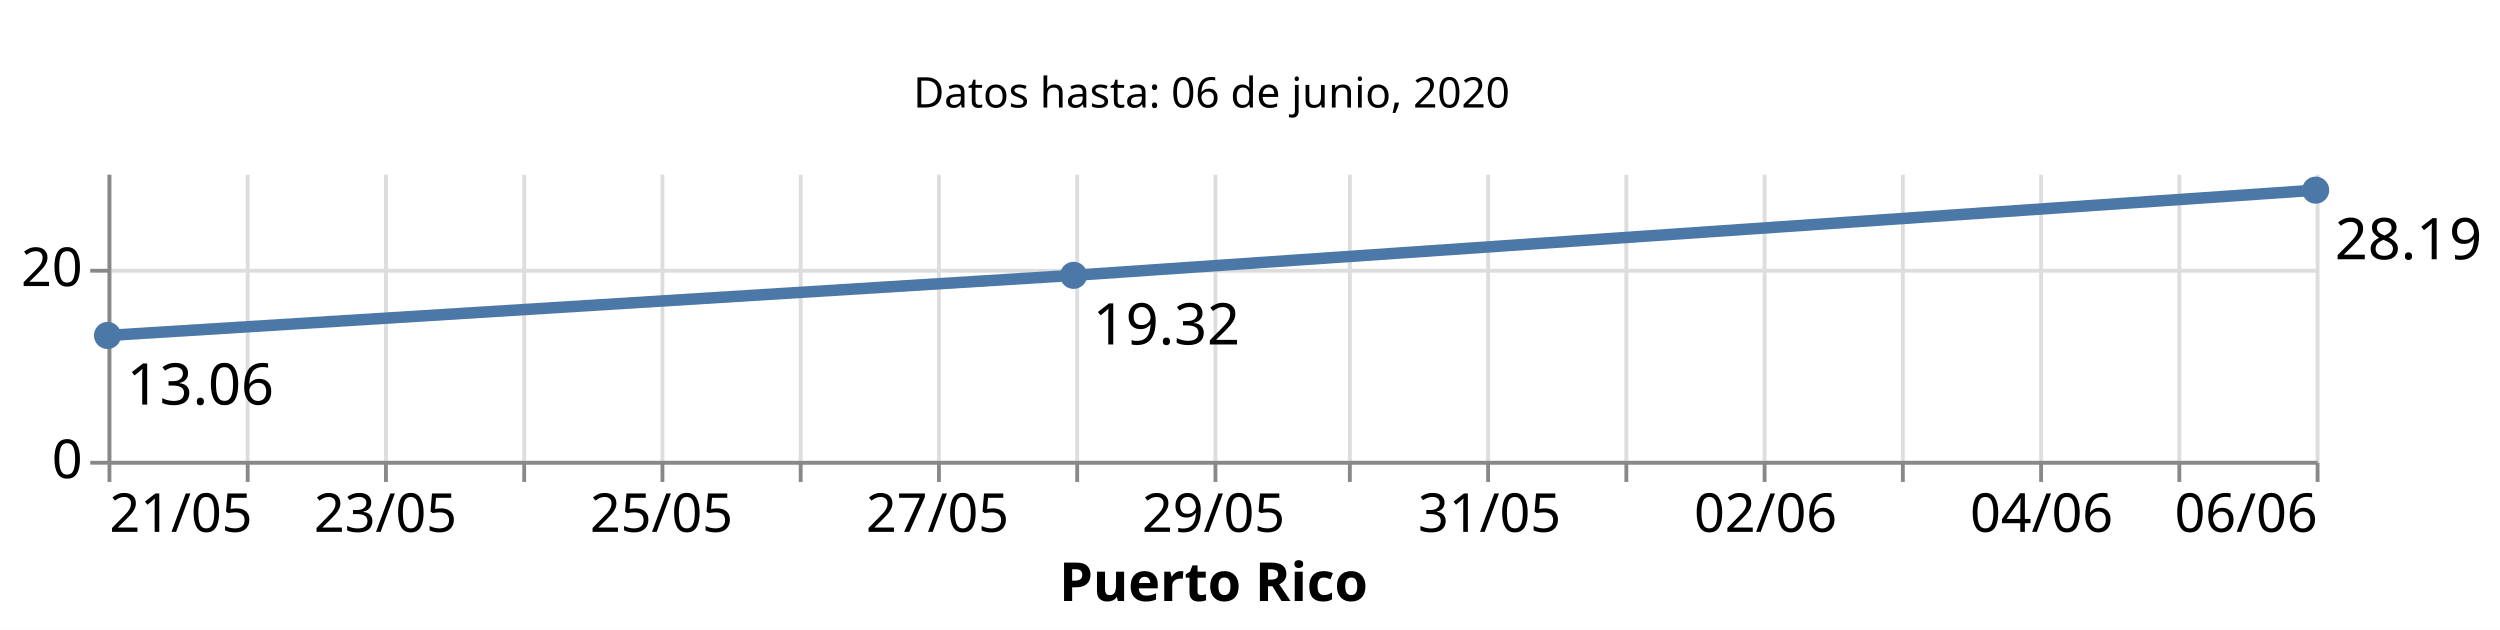
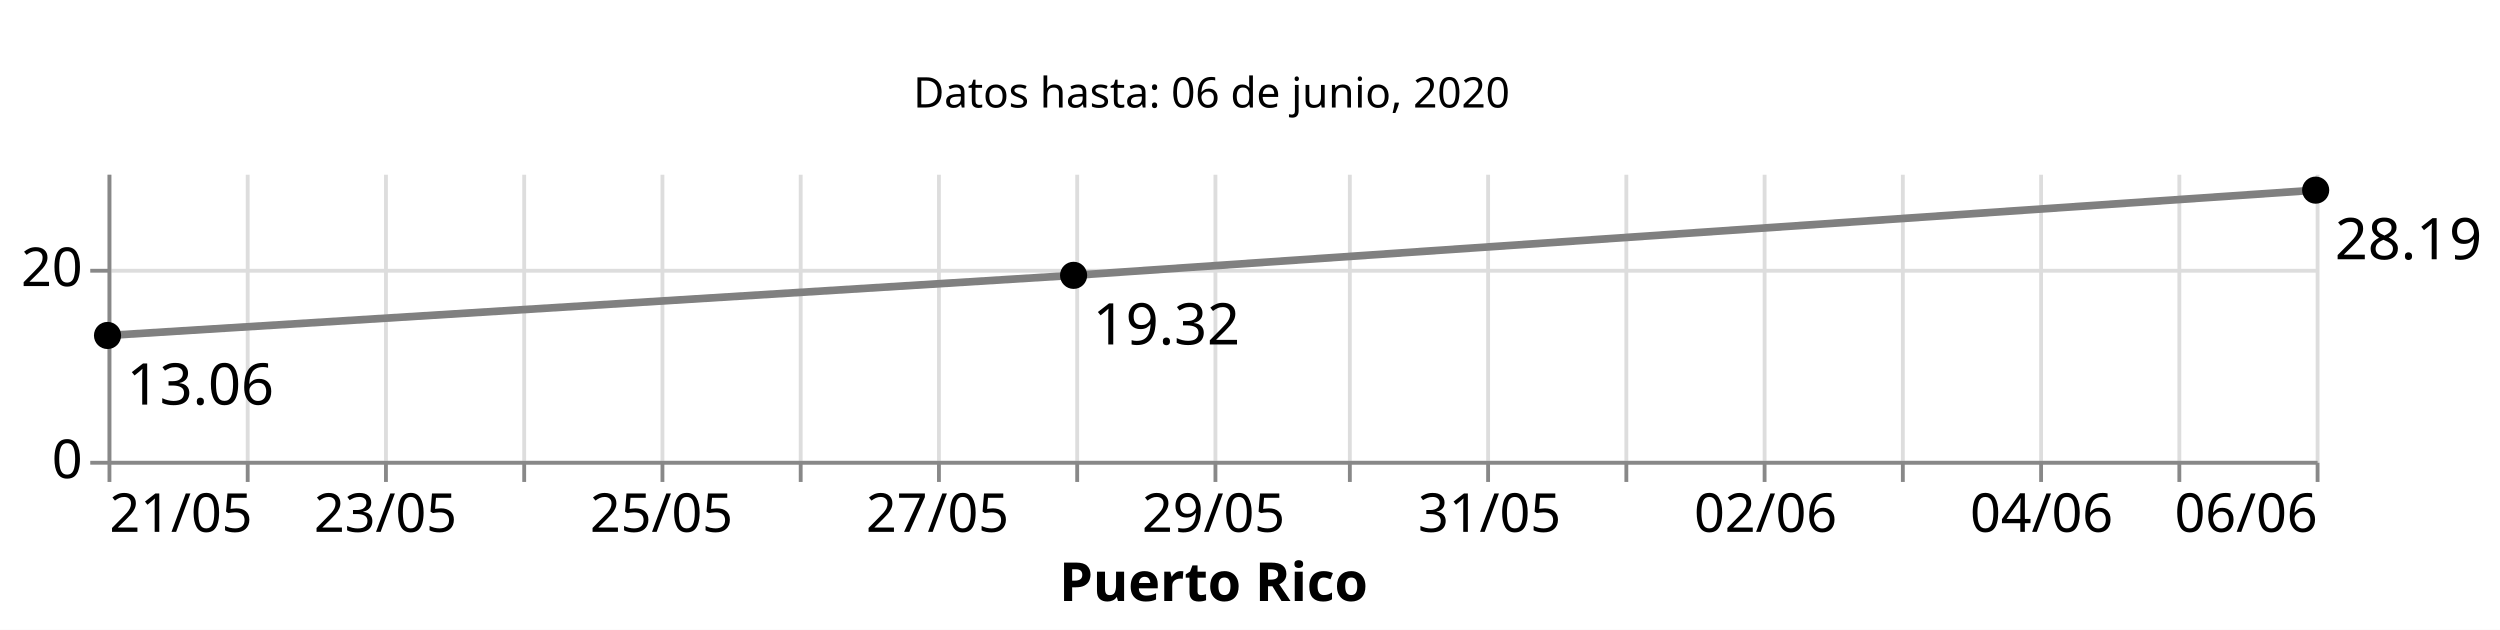
<svg xmlns="http://www.w3.org/2000/svg" class="marks" width="651" height="164" viewBox="0 0 651 164" version="1.1">
  <rect width="651" height="164" style="fill: white;" />
  <g transform="translate(28,5)">
    <g class="mark-group role-frame root">
      <g transform="translate(0,0)">
        <path class="background" d="M0,0h0v0h0Z" style="fill: none;" />
        <g>
          <g class="mark-group role-scope concat_0_group">
            <g transform="translate(0,0)">
              <path class="background" d="M0,0h575v40h-575Z" style="fill: none; stroke: #ddd; stroke-width: 0;" />
              <g>
                <g class="mark-text role-mark concat_0_marks">
                  <text text-anchor="middle" transform="translate(287.5,23)" style="font-family: sans-serif; font-size: 11px; fill: black;">Datos hasta: 06 de junio, 2020</text>
                </g>
              </g>
              <path class="foreground" d="" style="display: none; fill: none;" />
            </g>
          </g>
          <g class="mark-group role-scope concat_1_group">
            <g transform="translate(0,40)">
              <path class="background" d="M0,0h575v75h-575Z" style="fill: none; stroke: #ddd; stroke-width: 0;" />
              <g>
                <g class="mark-group role-axis">
                  <g transform="translate(0.5,75.5)">
                    <path class="background" d="M0,0h0v0h0Z" style="pointer-events: none; fill: none;" />
                    <g>
                      <g class="mark-rule role-axis-grid" style="pointer-events: none;">
                        <line transform="translate(0,-75)" x2="0" y2="75" style="fill: none; stroke: #ddd; stroke-width: 1; opacity: 1;" />
                        <line transform="translate(36,-75)" x2="0" y2="75" style="fill: none; stroke: #ddd; stroke-width: 1; opacity: 1;" />
                        <line transform="translate(72,-75)" x2="0" y2="75" style="fill: none; stroke: #ddd; stroke-width: 1; opacity: 1;" />
                        <line transform="translate(108,-75)" x2="0" y2="75" style="fill: none; stroke: #ddd; stroke-width: 1; opacity: 1;" />
                        <line transform="translate(144,-75)" x2="0" y2="75" style="fill: none; stroke: #ddd; stroke-width: 1; opacity: 1;" />
                        <line transform="translate(180,-75)" x2="0" y2="75" style="fill: none; stroke: #ddd; stroke-width: 1; opacity: 1;" />
                        <line transform="translate(216,-75)" x2="0" y2="75" style="fill: none; stroke: #ddd; stroke-width: 1; opacity: 1;" />
                        <line transform="translate(252,-75)" x2="0" y2="75" style="fill: none; stroke: #ddd; stroke-width: 1; opacity: 1;" />
                        <line transform="translate(288,-75)" x2="0" y2="75" style="fill: none; stroke: #ddd; stroke-width: 1; opacity: 1;" />
                        <line transform="translate(323,-75)" x2="0" y2="75" style="fill: none; stroke: #ddd; stroke-width: 1; opacity: 1;" />
                        <line transform="translate(359,-75)" x2="0" y2="75" style="fill: none; stroke: #ddd; stroke-width: 1; opacity: 1;" />
                        <line transform="translate(395,-75)" x2="0" y2="75" style="fill: none; stroke: #ddd; stroke-width: 1; opacity: 1;" />
                        <line transform="translate(431,-75)" x2="0" y2="75" style="fill: none; stroke: #ddd; stroke-width: 1; opacity: 1;" />
                        <line transform="translate(467,-75)" x2="0" y2="75" style="fill: none; stroke: #ddd; stroke-width: 1; opacity: 1;" />
                        <line transform="translate(503,-75)" x2="0" y2="75" style="fill: none; stroke: #ddd; stroke-width: 1; opacity: 1;" />
                        <line transform="translate(539,-75)" x2="0" y2="75" style="fill: none; stroke: #ddd; stroke-width: 1; opacity: 1;" />
                        <line transform="translate(575,-75)" x2="0" y2="75" style="fill: none; stroke: #ddd; stroke-width: 1; opacity: 1;" />
                      </g>
                    </g>
                    <path class="foreground" d="" style="pointer-events: none; display: none; fill: none;" />
                  </g>
                </g>
                <g class="mark-group role-axis">
                  <g transform="translate(0.5,0.5)">
                    <path class="background" d="M0,0h0v0h0Z" style="pointer-events: none; fill: none;" />
                    <g>
                      <g class="mark-rule role-axis-grid" style="pointer-events: none;">
                        <line transform="translate(0,75)" x2="575" y2="0" style="fill: none; stroke: #ddd; stroke-width: 1; opacity: 1;" />
                        <line transform="translate(0,25)" x2="575" y2="0" style="fill: none; stroke: #ddd; stroke-width: 1; opacity: 1;" />
                      </g>
                    </g>
                    <path class="foreground" d="" style="pointer-events: none; display: none; fill: none;" />
                  </g>
                </g>
                <g class="mark-group role-axis">
                  <g transform="translate(0.5,75.5)">
                    <path class="background" d="M0,0h0v0h0Z" style="pointer-events: none; fill: none;" />
                    <g>
                      <g class="mark-rule role-axis-tick" style="pointer-events: none;">
                        <line transform="translate(0,0)" x2="0" y2="5" style="fill: none; stroke: #888; stroke-width: 1; opacity: 1;" />
                        <line transform="translate(36,0)" x2="0" y2="5" style="fill: none; stroke: #888; stroke-width: 1; opacity: 1;" />
                        <line transform="translate(72,0)" x2="0" y2="5" style="fill: none; stroke: #888; stroke-width: 1; opacity: 1;" />
                        <line transform="translate(108,0)" x2="0" y2="5" style="fill: none; stroke: #888; stroke-width: 1; opacity: 1;" />
                        <line transform="translate(144,0)" x2="0" y2="5" style="fill: none; stroke: #888; stroke-width: 1; opacity: 1;" />
                        <line transform="translate(180,0)" x2="0" y2="5" style="fill: none; stroke: #888; stroke-width: 1; opacity: 1;" />
                        <line transform="translate(216,0)" x2="0" y2="5" style="fill: none; stroke: #888; stroke-width: 1; opacity: 1;" />
                        <line transform="translate(252,0)" x2="0" y2="5" style="fill: none; stroke: #888; stroke-width: 1; opacity: 1;" />
                        <line transform="translate(288,0)" x2="0" y2="5" style="fill: none; stroke: #888; stroke-width: 1; opacity: 1;" />
                        <line transform="translate(323,0)" x2="0" y2="5" style="fill: none; stroke: #888; stroke-width: 1; opacity: 1;" />
                        <line transform="translate(359,0)" x2="0" y2="5" style="fill: none; stroke: #888; stroke-width: 1; opacity: 1;" />
                        <line transform="translate(395,0)" x2="0" y2="5" style="fill: none; stroke: #888; stroke-width: 1; opacity: 1;" />
                        <line transform="translate(431,0)" x2="0" y2="5" style="fill: none; stroke: #888; stroke-width: 1; opacity: 1;" />
                        <line transform="translate(467,0)" x2="0" y2="5" style="fill: none; stroke: #888; stroke-width: 1; opacity: 1;" />
                        <line transform="translate(503,0)" x2="0" y2="5" style="fill: none; stroke: #888; stroke-width: 1; opacity: 1;" />
                        <line transform="translate(539,0)" x2="0" y2="5" style="fill: none; stroke: #888; stroke-width: 1; opacity: 1;" />
                        <line transform="translate(575,0)" x2="0" y2="5" style="fill: none; stroke: #888; stroke-width: 1; opacity: 1;" />
                      </g>
                      <g class="mark-text role-axis-label" style="pointer-events: none;">
                        <text text-anchor="start" transform="translate(0,18)" style="font-family: sans-serif; font-size: 14px; fill: #000; opacity: 1;">21/05</text>
                        <text text-anchor="middle" transform="translate(35.9375,18)" style="font-family: sans-serif; font-size: 14px; fill: #000; opacity: 0;">22/05</text>
                        <text text-anchor="middle" transform="translate(71.875,18)" style="font-family: sans-serif; font-size: 14px; fill: #000; opacity: 1;">23/05</text>
                        <text text-anchor="middle" transform="translate(107.8125,18)" style="font-family: sans-serif; font-size: 14px; fill: #000; opacity: 0;">24/05</text>
                        <text text-anchor="middle" transform="translate(143.75,18)" style="font-family: sans-serif; font-size: 14px; fill: #000; opacity: 1;">25/05</text>
                        <text text-anchor="middle" transform="translate(179.6875,18)" style="font-family: sans-serif; font-size: 14px; fill: #000; opacity: 0;">26/05</text>
                        <text text-anchor="middle" transform="translate(215.625,18)" style="font-family: sans-serif; font-size: 14px; fill: #000; opacity: 1;">27/05</text>
                        <text text-anchor="middle" transform="translate(251.5625,18)" style="font-family: sans-serif; font-size: 14px; fill: #000; opacity: 0;">28/05</text>
                        <text text-anchor="middle" transform="translate(287.5,18)" style="font-family: sans-serif; font-size: 14px; fill: #000; opacity: 1;">29/05</text>
                        <text text-anchor="middle" transform="translate(323.4375,18)" style="font-family: sans-serif; font-size: 14px; fill: #000; opacity: 0;">30/05</text>
                        <text text-anchor="middle" transform="translate(359.375,18)" style="font-family: sans-serif; font-size: 14px; fill: #000; opacity: 1;">31/05</text>
                        <text text-anchor="middle" transform="translate(395.3125,18)" style="font-family: sans-serif; font-size: 14px; fill: #000; opacity: 0;">01/06</text>
                        <text text-anchor="middle" transform="translate(431.25,18)" style="font-family: sans-serif; font-size: 14px; fill: #000; opacity: 1;">02/06</text>
                        <text text-anchor="middle" transform="translate(467.1875,18)" style="font-family: sans-serif; font-size: 14px; fill: #000; opacity: 0;">03/06</text>
                        <text text-anchor="middle" transform="translate(503.125,18)" style="font-family: sans-serif; font-size: 14px; fill: #000; opacity: 1;">04/06</text>
                        <text text-anchor="middle" transform="translate(539.0625,18)" style="font-family: sans-serif; font-size: 14px; fill: #000; opacity: 0;">05/06</text>
                        <text text-anchor="end" transform="translate(575,18)" style="font-family: sans-serif; font-size: 14px; fill: #000; opacity: 1;">06/06</text>
                      </g>
                      <g class="mark-rule role-axis-domain" style="pointer-events: none;">
                        <line transform="translate(0,0)" x2="575" y2="0" style="fill: none; stroke: #888; stroke-width: 1; opacity: 1;" />
                      </g>
                      <g class="mark-text role-axis-title" style="pointer-events: none;">
                        <text text-anchor="middle" transform="translate(287.5,36)" style="font-family: sans-serif; font-size: 14px; font-weight: bold; fill: #000; opacity: 1;">Puerto Rico</text>
                      </g>
                    </g>
                    <path class="foreground" d="" style="pointer-events: none; display: none; fill: none;" />
                  </g>
                </g>
                <g class="mark-group role-axis">
                  <g transform="translate(0.5,0.5)">
                    <path class="background" d="M0,0h0v0h0Z" style="pointer-events: none; fill: none;" />
                    <g>
                      <g class="mark-rule role-axis-tick" style="pointer-events: none;">
                        <line transform="translate(0,75)" x2="-5" y2="0" style="fill: none; stroke: #888; stroke-width: 1; opacity: 1;" />
                        <line transform="translate(0,25)" x2="-5" y2="0" style="fill: none; stroke: #888; stroke-width: 1; opacity: 1;" />
                      </g>
                      <g class="mark-text role-axis-label" style="pointer-events: none;">
                        <text text-anchor="end" transform="translate(-7,79)" style="font-family: sans-serif; font-size: 14px; fill: #000; opacity: 1;">0</text>
                        <text text-anchor="end" transform="translate(-7,29)" style="font-family: sans-serif; font-size: 14px; fill: #000; opacity: 1;">20</text>
                      </g>
                      <g class="mark-rule role-axis-domain" style="pointer-events: none;">
                        <line transform="translate(0,75)" x2="0" y2="-75" style="fill: none; stroke: #888; stroke-width: 1; opacity: 1;" />
                      </g>
                    </g>
                    <path class="foreground" d="" style="pointer-events: none; display: none; fill: none;" />
                  </g>
                </g>
                <g class="mark-line role-mark concat_1_layer_0_layer_0_marks">
-                   <path d="M0,42.357L251.562,26.7L575,4.513" style="fill: none; stroke: #4c78a8; stroke-width: 3;" />
+                   <path d="M0,42.357L251.562,26.7L575,4.513" style="fill: none; stroke: grey; stroke-width: 2;" />
                </g>
                <g class="mark-symbol role-mark concat_1_layer_0_layer_1_marks">
-                   <path transform="translate(0,42.35677)" d="M3.536,0A3.536,3.536,0,1,1,-3.536,0A3.536,3.536,0,1,1,3.536,0" style="fill: #4c78a8; stroke-width: 2; opacity: 1;" />
-                   <path transform="translate(251.5625,26.70013)" d="M3.536,0A3.536,3.536,0,1,1,-3.536,0A3.536,3.536,0,1,1,3.536,0" style="fill: #4c78a8; stroke-width: 2; opacity: 1;" />
-                   <path transform="translate(575,4.513441)" d="M3.536,0A3.536,3.536,0,1,1,-3.536,0A3.536,3.536,0,1,1,3.536,0" style="fill: #4c78a8; stroke-width: 2; opacity: 1;" />
+                   <path transform="translate(0,42.35677)" d="M3.536,0A3.536,3.536,0,1,1,-3.536,0A3.536,3.536,0,1,1,3.536,0" style="fill: black; stroke-width: 2; opacity: 1;" />
+                   <path transform="translate(251.5625,26.70013)" d="M3.536,0A3.536,3.536,0,1,1,-3.536,0A3.536,3.536,0,1,1,3.536,0" style="fill: black; stroke-width: 2; opacity: 1;" />
+                   <path transform="translate(575,4.513441)" d="M3.536,0A3.536,3.536,0,1,1,-3.536,0A3.536,3.536,0,1,1,3.536,0" style="fill: black; stroke-width: 2; opacity: 1;" />
                </g>
                <g class="mark-text role-mark concat_1_layer_1_marks">
                  <text text-anchor="start" transform="translate(5,60.35677)" style="font-family: sans-serif; font-size: 15px; fill: black;">13.06</text>
                  <text text-anchor="start" transform="translate(256.5625,44.70013)" style="font-family: sans-serif; font-size: 15px; fill: black;">19.32</text>
                  <text text-anchor="start" transform="translate(580,22.51344)" style="font-family: sans-serif; font-size: 15px; fill: black;">28.19</text>
                </g>
              </g>
              <path class="foreground" d="" style="display: none; fill: none;" />
            </g>
          </g>
        </g>
        <path class="foreground" d="" style="display: none; fill: none;" />
      </g>
    </g>
  </g>
</svg>
